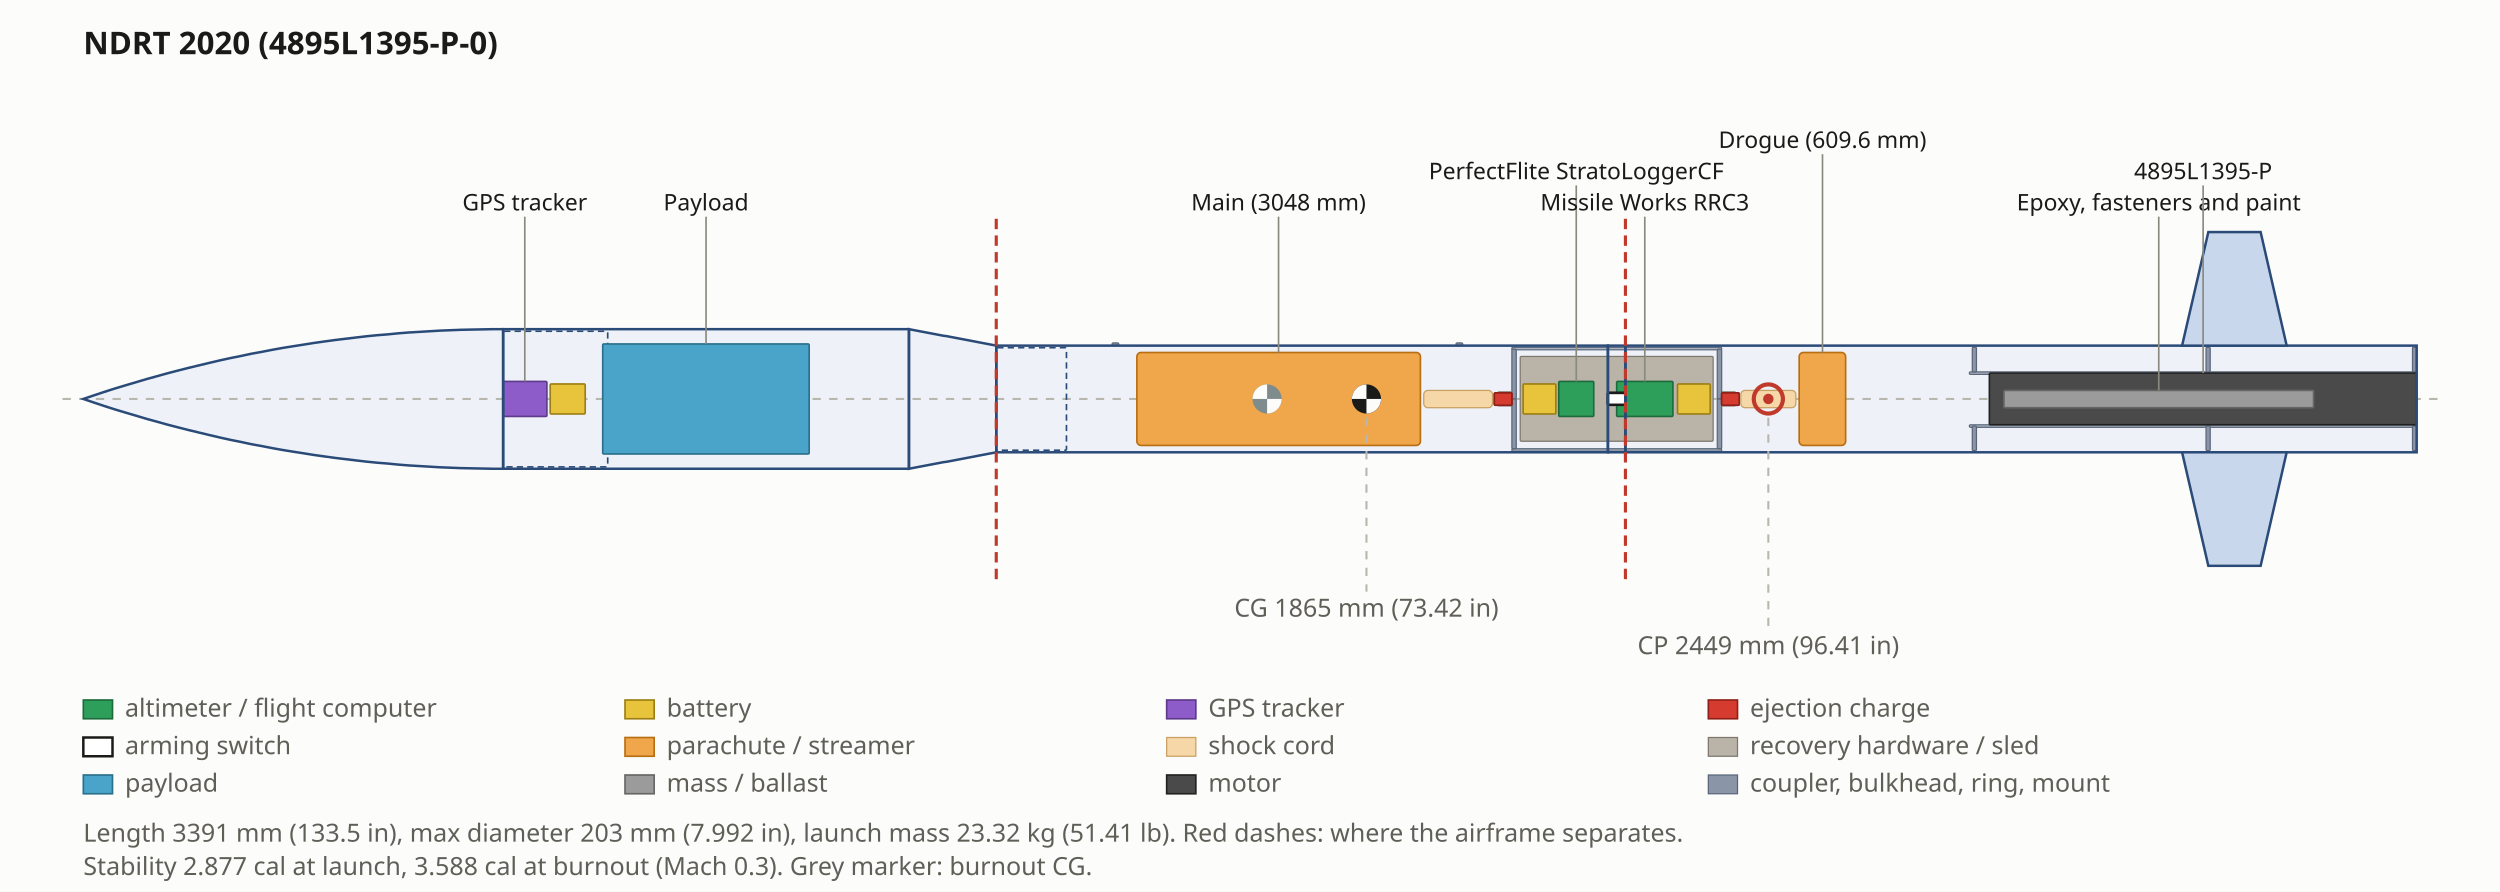
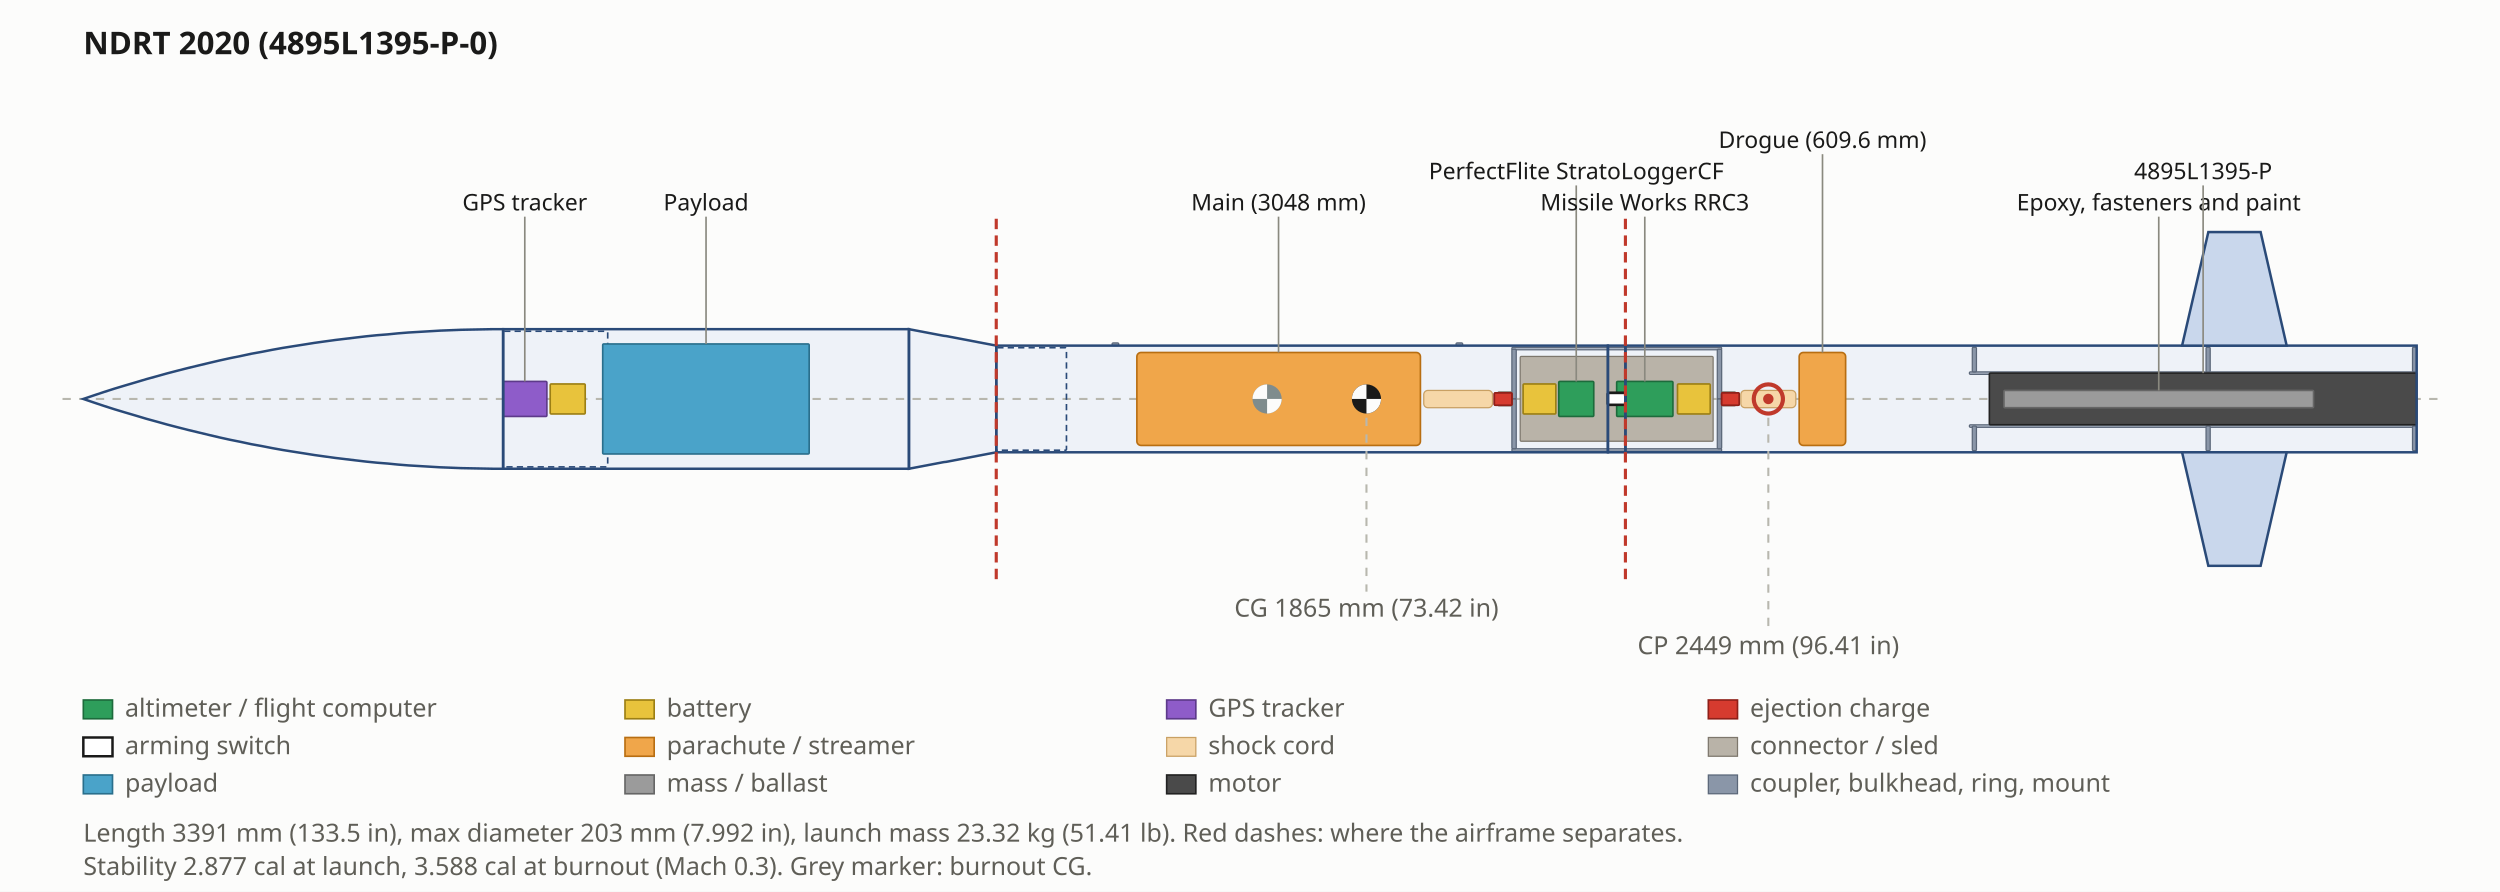
<svg xmlns="http://www.w3.org/2000/svg" viewBox="0 0 1200 428" width="1200" height="428" role="img" aria-label="NDRT 2020 (4895L1395-P-0)">
  <style>.bg{fill:#fcfcfb}.bodyfill{fill:#eef2f8;stroke:none}.body{fill:none;stroke:#2a4a78;stroke-width:1.2}.fin{fill:#c9d7ec;stroke:#2a4a78;stroke-width:1.2}.axis{stroke:#b8b7ae;stroke-width:1;stroke-dasharray:4 4}.t1{fill:#1a1a19;font:600 15px system-ui,sans-serif}.t2{fill:#5f5e57;font:12px system-ui,sans-serif}.t3{fill:#1a1a19;font:11px system-ui,sans-serif}.lead{stroke:#8a897f;stroke-width:.8}.sep{stroke:#c0392b;stroke-width:1.5;stroke-dasharray:5 3}.cg{fill:#1a1a19}.cp{fill:#c0392b}.cgb{fill:#7f8c8d}.struct{fill:#8a96a8;stroke:#5a6678;stroke-width:.6}.tube{fill:#aab4c3;stroke:#5a6678;stroke-width:.6}.shoulder{fill:none;stroke:#2a4a78;stroke-width:.8;stroke-dasharray:3 2}.chute{fill:#f0a64a;stroke:#b86e12;stroke-width:.8}.cord{fill:#f6d7a8;stroke:#c9a063;stroke-width:.6}.elec{fill:#2e9e5b;stroke:#1d6b3c;stroke-width:.8}.batt{fill:#e8c33c;stroke:#9c7f14;stroke-width:.8}.track{fill:#8e5cc9;stroke:#5d3a8a;stroke-width:.8}.charge{fill:#d63b2f;stroke:#8f2019;stroke-width:.8}.hw{fill:#b9b3a8;stroke:#7d776c;stroke-width:.6}.payload{fill:#4aa3c9;stroke:#2a6f8c;stroke-width:.8}.mass{fill:#9b9b9b;stroke:#666;stroke-width:.8}.switch{fill:#ffffff;stroke:#1a1a19;stroke-width:1.2}.motor{fill:#4a4a4a;stroke:#222;stroke-width:.8}@media (prefers-color-scheme: dark){.bg{fill:#1a1a19}.bodyfill{fill:#22324a}.body{stroke:#9db8e0}.fin{fill:#34496a;stroke:#9db8e0}.t1{fill:#fff}.t2{fill:#c3c2b7}.t3{fill:#eee}.cg{fill:#fff}.cgb{fill:#aab}.axis{stroke:#5f5e57}.lead{stroke:#77766c}.shoulder{stroke:#9db8e0}.motor{fill:#777;stroke:#bbb}}</style>
  <rect class="bg" width="1200" height="428" />
  <text class="t1" x="40" y="26">NDRT 2020 (4895L1395-P-0)</text>
  <polygon class="bodyfill" points="40.0,191.5 45.0,189.8 50.1,188.1 55.1,186.5 60.1,185.0 65.2,183.5 70.2,182.0 75.3,180.6 80.3,179.2 85.3,177.9 90.4,176.6 95.4,175.4 100.4,174.2 105.5,173.0 110.5,171.9 115.5,170.9 120.6,169.8 125.6,168.9 130.7,167.9 135.7,167.0 140.7,166.2 145.8,165.4 150.8,164.6 155.8,163.9 160.9,163.2 165.9,162.6 170.9,162.0 176.0,161.4 181.0,160.9 186.1,160.5 191.1,160.0 196.1,159.6 201.2,159.3 206.2,159.0 211.2,158.7 216.3,158.5 221.3,158.3 226.3,158.2 231.4,158.1 236.4,158.0 241.5,158.0 241.5,225.0 236.4,225.0 231.4,224.9 226.3,224.8 221.3,224.7 216.3,224.5 211.2,224.3 206.2,224.0 201.2,223.7 196.1,223.4 191.1,223.0 186.1,222.5 181.0,222.1 176.0,221.6 170.9,221.0 165.9,220.4 160.9,219.8 155.8,219.1 150.8,218.4 145.8,217.6 140.7,216.8 135.7,216.0 130.7,215.1 125.6,214.1 120.6,213.2 115.5,212.1 110.5,211.1 105.5,210.0 100.4,208.8 95.4,207.6 90.4,206.4 85.3,205.1 80.3,203.8 75.3,202.4 70.2,201.0 65.2,199.5 60.1,198.0 55.1,196.5 50.1,194.9 45.0,193.2 40.0,191.5" />
  <polygon class="bodyfill" points="241.5,158.0 246.3,158.0 251.2,158.0 256.1,158.0 260.9,158.0 265.8,158.0 270.7,158.0 275.5,158.0 280.4,158.0 285.3,158.0 290.2,158.0 295.0,158.0 299.9,158.0 304.8,158.0 309.6,158.0 314.5,158.0 319.4,158.0 324.3,158.0 329.1,158.0 334.0,158.0 338.9,158.0 343.7,158.0 348.6,158.0 353.5,158.0 358.4,158.0 363.2,158.0 368.1,158.0 373.0,158.0 377.8,158.0 382.7,158.0 387.6,158.0 392.5,158.0 397.3,158.0 402.2,158.0 407.1,158.0 411.9,158.0 416.8,158.0 421.7,158.0 426.6,158.0 431.4,158.0 436.3,158.0 436.3,225.0 431.4,225.0 426.6,225.0 421.7,225.0 416.8,225.0 411.9,225.0 407.1,225.0 402.2,225.0 397.3,225.0 392.5,225.0 387.6,225.0 382.7,225.0 377.8,225.0 373.0,225.0 368.1,225.0 363.2,225.0 358.4,225.0 353.5,225.0 348.6,225.0 343.7,225.0 338.9,225.0 334.0,225.0 329.1,225.0 324.3,225.0 319.4,225.0 314.5,225.0 309.6,225.0 304.8,225.0 299.9,225.0 295.0,225.0 290.2,225.0 285.3,225.0 280.4,225.0 275.5,225.0 270.7,225.0 265.8,225.0 260.9,225.0 256.1,225.0 251.2,225.0 246.3,225.0 241.5,225.0" />
  <polygon class="bodyfill" points="436.3,158.0 437.3,158.2 438.4,158.4 439.4,158.6 440.5,158.8 441.5,159.0 442.6,159.2 443.6,159.4 444.7,159.6 445.7,159.8 446.8,160.0 447.8,160.2 448.9,160.4 449.9,160.6 451.0,160.8 452.0,161.0 453.1,161.2 454.1,161.3 455.2,161.5 456.2,161.7 457.3,161.9 458.3,162.1 459.4,162.3 460.4,162.5 461.5,162.7 462.5,162.9 463.6,163.1 464.6,163.3 465.7,163.5 466.7,163.7 467.8,163.9 468.8,164.1 469.8,164.3 470.9,164.5 471.9,164.7 473.0,164.9 474.0,165.1 475.1,165.3 476.1,165.5 477.2,165.7 478.2,165.9 478.2,217.1 477.2,217.3 476.1,217.5 475.1,217.7 474.0,217.9 473.0,218.1 471.9,218.3 470.9,218.5 469.8,218.7 468.8,218.9 467.8,219.1 466.7,219.3 465.7,219.5 464.6,219.7 463.6,219.9 462.5,220.1 461.5,220.3 460.4,220.5 459.4,220.7 458.3,220.9 457.3,221.1 456.2,221.3 455.2,221.5 454.1,221.7 453.1,221.8 452.0,222.0 451.0,222.2 449.9,222.4 448.9,222.6 447.8,222.8 446.8,223.0 445.7,223.2 444.7,223.4 443.6,223.6 442.6,223.8 441.5,224.0 440.5,224.2 439.4,224.4 438.4,224.6 437.3,224.8 436.3,225.0" />
  <polygon class="bodyfill" points="478.2,165.9 485.6,165.9 492.9,165.9 500.3,165.9 507.6,165.9 514.9,165.9 522.3,165.9 529.6,165.9 537.0,165.9 544.3,165.9 551.6,165.9 559.0,165.9 566.3,165.9 573.7,165.9 581.0,165.9 588.3,165.9 595.7,165.9 603.0,165.9 610.4,165.9 617.7,165.9 625.0,165.9 632.4,165.9 639.7,165.9 647.1,165.9 654.4,165.9 661.7,165.9 669.1,165.9 676.4,165.9 683.8,165.9 691.1,165.9 698.4,165.9 705.8,165.9 713.1,165.9 720.4,165.9 727.8,165.9 735.1,165.9 742.5,165.9 749.8,165.9 757.1,165.9 764.5,165.9 771.8,165.9 771.8,217.1 764.5,217.1 757.1,217.1 749.8,217.1 742.5,217.1 735.1,217.1 727.8,217.1 720.4,217.1 713.1,217.1 705.8,217.1 698.4,217.1 691.1,217.1 683.8,217.1 676.4,217.1 669.1,217.1 661.7,217.1 654.4,217.1 647.1,217.1 639.7,217.1 632.4,217.1 625.0,217.1 617.7,217.1 610.4,217.1 603.0,217.1 595.7,217.1 588.3,217.1 581.0,217.1 573.7,217.1 566.3,217.1 559.0,217.1 551.6,217.1 544.3,217.1 537.0,217.1 529.6,217.1 522.3,217.1 514.9,217.1 507.6,217.1 500.3,217.1 492.9,217.1 485.6,217.1 478.2,217.1" />
  <polygon class="bodyfill" points="771.8,165.9 772.0,165.9 772.2,165.9 772.5,165.9 772.7,165.9 772.9,165.9 773.1,165.9 773.3,165.9 773.5,165.9 773.7,165.9 773.9,165.9 774.1,165.9 774.3,165.9 774.6,165.9 774.8,165.9 775.0,165.9 775.2,165.9 775.4,165.9 775.6,165.9 775.8,165.9 776.0,165.9 776.2,165.9 776.4,165.9 776.7,165.9 776.9,165.9 777.1,165.9 777.3,165.9 777.5,165.9 777.7,165.9 777.9,165.9 778.1,165.9 778.3,165.9 778.5,165.9 778.7,165.9 779.0,165.9 779.2,165.9 779.4,165.9 779.6,165.9 779.8,165.9 780.0,165.9 780.2,165.9 780.2,217.1 780.0,217.1 779.8,217.1 779.6,217.1 779.4,217.1 779.2,217.1 779.0,217.1 778.7,217.1 778.5,217.1 778.3,217.1 778.1,217.1 777.9,217.1 777.7,217.1 777.5,217.1 777.3,217.1 777.1,217.1 776.9,217.1 776.7,217.1 776.4,217.1 776.2,217.1 776.0,217.1 775.8,217.1 775.6,217.1 775.4,217.1 775.2,217.1 775.0,217.1 774.8,217.1 774.6,217.1 774.3,217.1 774.1,217.1 773.9,217.1 773.7,217.1 773.5,217.1 773.3,217.1 773.1,217.1 772.9,217.1 772.7,217.1 772.5,217.1 772.2,217.1 772.0,217.1 771.8,217.1" />
  <polygon class="bodyfill" points="780.2,165.9 789.7,165.9 799.2,165.9 808.7,165.9 818.2,165.9 827.7,165.9 837.2,165.9 846.7,165.9 856.2,165.9 865.7,165.9 875.2,165.9 884.7,165.9 894.2,165.9 903.6,165.9 913.1,165.9 922.6,165.9 932.1,165.9 941.6,165.9 951.1,165.9 960.6,165.9 970.1,165.9 979.6,165.9 989.1,165.9 998.6,165.9 1008.1,165.9 1017.6,165.9 1027.1,165.9 1036.6,165.9 1046.1,165.9 1055.6,165.9 1065.1,165.9 1074.5,165.9 1084.0,165.9 1093.5,165.9 1103.0,165.9 1112.5,165.9 1122.0,165.9 1131.5,165.9 1141.0,165.9 1150.5,165.9 1160.0,165.9 1160.0,217.1 1150.5,217.1 1141.0,217.1 1131.5,217.1 1122.0,217.1 1112.5,217.1 1103.0,217.1 1093.5,217.1 1084.0,217.1 1074.5,217.1 1065.1,217.1 1055.6,217.1 1046.1,217.1 1036.6,217.1 1027.1,217.1 1017.6,217.1 1008.1,217.1 998.6,217.1 989.1,217.1 979.6,217.1 970.1,217.1 960.6,217.1 951.1,217.1 941.6,217.1 932.1,217.1 922.6,217.1 913.1,217.1 903.6,217.1 894.2,217.1 884.7,217.1 875.2,217.1 865.7,217.1 856.2,217.1 846.7,217.1 837.2,217.1 827.7,217.1 818.2,217.1 808.7,217.1 799.2,217.1 789.7,217.1 780.2,217.1" />
  <line class="axis" x1="30" x2="1170" y1="191.5" y2="191.5" />
  <rect class="tube" x="725.7" y="166.7" width="100.7" height="1.2" rx="0.5" />
  <rect class="tube" x="725.7" y="215.4" width="100.7" height="1.2" rx="0.5" />
  <rect class="tube" x="945.3" y="178.5" width="214.7" height="1.2" rx="0.5" />
  <rect class="tube" x="945.3" y="203.9" width="214.7" height="1.2" rx="0.5" />
  <rect class="struct" x="533.8" y="164.6" width="3.2" height="1.3" rx="0.5" />
  <rect class="struct" x="698.9" y="164.6" width="3.2" height="1.3" rx="0.5" />
  <rect class="struct" x="725.7" y="167.6" width="2.1" height="23.9" rx="0.5" />
  <rect class="struct" x="725.7" y="191.5" width="2.1" height="23.9" rx="0.5" />
  <rect class="struct" x="824.3" y="167.6" width="2.1" height="23.9" rx="0.5" />
  <rect class="struct" x="824.3" y="191.5" width="2.1" height="23.9" rx="0.5" />
  <rect class="struct" x="1158.0" y="166.7" width="2.0" height="11.8" rx="0.5" />
  <rect class="struct" x="1158.0" y="204.5" width="2.0" height="11.8" rx="0.5" />
  <rect class="struct" x="1058.9" y="166.7" width="2.0" height="11.8" rx="0.5" />
  <rect class="struct" x="1058.9" y="204.5" width="2.0" height="11.8" rx="0.5" />
  <rect class="struct" x="946.7" y="166.7" width="2.0" height="11.8" rx="0.5" />
  <rect class="struct" x="946.7" y="204.5" width="2.0" height="11.8" rx="0.5" />
  <rect class="shoulder" x="241.5" y="159.0" width="50.2" height="65.1" rx="0.5" />
  <rect class="shoulder" x="478.2" y="166.9" width="33.7" height="49.2" rx="0.5" />
  <rect class="hw" x="729.7" y="171.1" width="92.6" height="40.7" rx="0.5" />
  <rect class="hw" x="719.0" y="188.1" width="6.7" height="6.7" rx="0.5" />
  <rect class="hw" x="826.4" y="188.1" width="6.7" height="6.7" rx="0.5" />
  <rect class="cord" x="683.4" y="187.4" width="33.0" height="8.3" rx="2" />
  <rect class="cord" x="835.6" y="187.4" width="26.4" height="8.3" rx="2" />
  <rect class="chute" x="545.7" y="169.2" width="136.1" height="44.6" rx="2" />
  <rect class="chute" x="863.6" y="169.2" width="22.3" height="44.6" rx="2" />
  <rect class="motor" x="954.9" y="179.1" width="205.1" height="24.8" rx="0.5" />
  <rect class="mass" x="961.9" y="187.4" width="148.6" height="8.3" rx="0.5" />
  <rect class="payload" x="289.3" y="165.1" width="99.1" height="52.8" rx="0.5" />
  <rect class="batt" x="264.1" y="184.3" width="16.8" height="14.4" rx="0.5" />
  <rect class="batt" x="731.1" y="184.3" width="15.7" height="14.4" rx="0.5" />
  <rect class="batt" x="805.2" y="184.3" width="15.7" height="14.4" rx="0.5" />
  <rect class="elec" x="748.2" y="183.1" width="16.8" height="16.8" rx="0.5" />
  <rect class="elec" x="776.0" y="183.1" width="27.0" height="16.8" rx="0.5" />
  <rect class="track" x="241.5" y="183.1" width="21.0" height="16.8" rx="0.5" />
  <rect class="charge" x="717.3" y="188.6" width="8.4" height="5.9" rx="0.5" />
  <rect class="charge" x="717.3" y="188.6" width="8.4" height="5.9" rx="0.5" />
  <rect class="charge" x="826.4" y="188.6" width="8.4" height="5.9" rx="0.5" />
  <rect class="charge" x="826.4" y="188.6" width="8.4" height="5.9" rx="0.5" />
  <rect class="switch" x="771.8" y="188.6" width="8.4" height="5.7" rx="0.5" />
  <rect class="switch" x="771.8" y="188.6" width="8.4" height="5.7" rx="0.5" />
  <polygon class="body" points="40.0,191.5 45.0,189.8 50.1,188.1 55.1,186.5 60.1,185.0 65.2,183.5 70.2,182.0 75.3,180.6 80.3,179.2 85.3,177.9 90.4,176.6 95.4,175.4 100.4,174.2 105.5,173.0 110.5,171.9 115.5,170.9 120.6,169.8 125.6,168.9 130.7,167.9 135.7,167.0 140.7,166.2 145.8,165.4 150.8,164.6 155.8,163.9 160.9,163.2 165.9,162.6 170.9,162.0 176.0,161.4 181.0,160.9 186.1,160.5 191.1,160.0 196.1,159.6 201.2,159.3 206.2,159.0 211.2,158.7 216.3,158.5 221.3,158.3 226.3,158.2 231.4,158.1 236.4,158.0 241.5,158.0 241.5,225.0 236.4,225.0 231.4,224.9 226.3,224.8 221.3,224.7 216.3,224.5 211.2,224.3 206.2,224.0 201.2,223.7 196.1,223.4 191.1,223.0 186.1,222.5 181.0,222.1 176.0,221.6 170.9,221.0 165.9,220.4 160.9,219.8 155.8,219.1 150.8,218.4 145.8,217.6 140.7,216.8 135.7,216.0 130.7,215.1 125.6,214.1 120.6,213.2 115.5,212.1 110.5,211.1 105.5,210.0 100.4,208.8 95.4,207.6 90.4,206.4 85.3,205.1 80.3,203.8 75.3,202.4 70.2,201.0 65.2,199.5 60.1,198.0 55.1,196.5 50.1,194.9 45.0,193.2 40.0,191.5" />
  <polygon class="body" points="241.5,158.0 246.3,158.0 251.2,158.0 256.1,158.0 260.9,158.0 265.8,158.0 270.7,158.0 275.5,158.0 280.4,158.0 285.3,158.0 290.2,158.0 295.0,158.0 299.9,158.0 304.8,158.0 309.6,158.0 314.5,158.0 319.4,158.0 324.3,158.0 329.1,158.0 334.0,158.0 338.9,158.0 343.7,158.0 348.6,158.0 353.5,158.0 358.4,158.0 363.2,158.0 368.1,158.0 373.0,158.0 377.8,158.0 382.7,158.0 387.6,158.0 392.5,158.0 397.3,158.0 402.2,158.0 407.1,158.0 411.9,158.0 416.8,158.0 421.7,158.0 426.6,158.0 431.4,158.0 436.3,158.0 436.3,225.0 431.4,225.0 426.6,225.0 421.7,225.0 416.8,225.0 411.9,225.0 407.1,225.0 402.2,225.0 397.3,225.0 392.5,225.0 387.6,225.0 382.7,225.0 377.8,225.0 373.0,225.0 368.1,225.0 363.2,225.0 358.4,225.0 353.5,225.0 348.6,225.0 343.7,225.0 338.9,225.0 334.0,225.0 329.1,225.0 324.3,225.0 319.4,225.0 314.5,225.0 309.6,225.0 304.8,225.0 299.9,225.0 295.0,225.0 290.2,225.0 285.3,225.0 280.4,225.0 275.5,225.0 270.7,225.0 265.8,225.0 260.9,225.0 256.1,225.0 251.2,225.0 246.3,225.0 241.5,225.0" />
  <polygon class="body" points="436.3,158.0 437.3,158.2 438.4,158.4 439.4,158.6 440.5,158.8 441.5,159.0 442.6,159.2 443.6,159.4 444.7,159.6 445.7,159.8 446.8,160.0 447.8,160.2 448.9,160.4 449.9,160.6 451.0,160.8 452.0,161.0 453.1,161.2 454.1,161.3 455.2,161.5 456.2,161.7 457.3,161.9 458.3,162.1 459.4,162.3 460.4,162.5 461.5,162.7 462.5,162.9 463.6,163.1 464.6,163.3 465.7,163.5 466.7,163.7 467.8,163.9 468.8,164.1 469.8,164.3 470.9,164.5 471.9,164.7 473.0,164.9 474.0,165.1 475.1,165.3 476.1,165.5 477.2,165.7 478.2,165.9 478.2,217.1 477.2,217.3 476.1,217.5 475.1,217.7 474.0,217.9 473.0,218.1 471.9,218.3 470.9,218.5 469.8,218.7 468.8,218.9 467.8,219.1 466.7,219.3 465.7,219.5 464.6,219.7 463.6,219.9 462.5,220.1 461.5,220.3 460.4,220.5 459.4,220.7 458.3,220.9 457.3,221.1 456.2,221.3 455.2,221.5 454.1,221.7 453.1,221.8 452.0,222.0 451.0,222.2 449.9,222.4 448.9,222.6 447.8,222.8 446.8,223.0 445.7,223.2 444.7,223.4 443.6,223.6 442.6,223.8 441.5,224.0 440.5,224.2 439.4,224.4 438.4,224.6 437.3,224.8 436.3,225.0" />
  <polygon class="body" points="478.2,165.9 485.6,165.9 492.9,165.9 500.3,165.9 507.6,165.9 514.9,165.9 522.3,165.9 529.6,165.9 537.0,165.9 544.3,165.9 551.6,165.9 559.0,165.9 566.3,165.9 573.7,165.9 581.0,165.9 588.3,165.9 595.7,165.9 603.0,165.9 610.4,165.9 617.7,165.9 625.0,165.9 632.4,165.9 639.7,165.9 647.1,165.9 654.4,165.9 661.7,165.9 669.1,165.9 676.4,165.9 683.8,165.9 691.1,165.9 698.4,165.9 705.8,165.9 713.1,165.9 720.4,165.9 727.8,165.9 735.1,165.9 742.5,165.9 749.8,165.9 757.1,165.9 764.5,165.9 771.8,165.9 771.8,217.1 764.5,217.1 757.1,217.1 749.8,217.1 742.5,217.1 735.1,217.1 727.8,217.1 720.4,217.1 713.1,217.1 705.8,217.1 698.4,217.1 691.1,217.1 683.8,217.1 676.4,217.1 669.1,217.1 661.7,217.1 654.4,217.1 647.1,217.1 639.7,217.1 632.4,217.1 625.0,217.1 617.7,217.1 610.4,217.1 603.0,217.1 595.7,217.1 588.3,217.1 581.0,217.1 573.7,217.1 566.3,217.1 559.0,217.1 551.6,217.1 544.3,217.1 537.0,217.1 529.6,217.1 522.3,217.1 514.9,217.1 507.6,217.1 500.3,217.1 492.9,217.1 485.6,217.1 478.2,217.1" />
  <polygon class="body" points="771.8,165.9 772.0,165.9 772.2,165.9 772.5,165.9 772.7,165.9 772.9,165.9 773.1,165.9 773.3,165.9 773.5,165.9 773.7,165.9 773.9,165.9 774.1,165.9 774.3,165.9 774.6,165.9 774.8,165.9 775.0,165.9 775.2,165.9 775.4,165.9 775.6,165.9 775.8,165.9 776.0,165.9 776.2,165.9 776.4,165.9 776.7,165.9 776.9,165.9 777.1,165.9 777.3,165.9 777.5,165.9 777.7,165.9 777.9,165.9 778.1,165.9 778.3,165.9 778.5,165.9 778.7,165.9 779.0,165.9 779.2,165.9 779.4,165.9 779.6,165.9 779.8,165.9 780.0,165.9 780.2,165.9 780.2,217.1 780.0,217.1 779.8,217.1 779.6,217.1 779.4,217.1 779.2,217.1 779.0,217.1 778.7,217.1 778.5,217.1 778.3,217.1 778.1,217.1 777.9,217.1 777.7,217.1 777.5,217.1 777.3,217.1 777.1,217.1 776.9,217.1 776.7,217.1 776.4,217.1 776.2,217.1 776.0,217.1 775.8,217.1 775.6,217.1 775.4,217.1 775.2,217.1 775.0,217.1 774.8,217.1 774.6,217.1 774.3,217.1 774.1,217.1 773.9,217.1 773.7,217.1 773.5,217.1 773.3,217.1 773.1,217.1 772.9,217.1 772.7,217.1 772.5,217.1 772.2,217.1 772.0,217.1 771.8,217.1" />
  <polygon class="body" points="780.2,165.9 789.7,165.9 799.2,165.9 808.7,165.9 818.2,165.9 827.7,165.9 837.2,165.9 846.7,165.9 856.2,165.9 865.7,165.9 875.2,165.9 884.7,165.9 894.2,165.9 903.6,165.9 913.1,165.9 922.6,165.9 932.1,165.9 941.6,165.9 951.1,165.9 960.6,165.9 970.1,165.9 979.6,165.9 989.1,165.9 998.6,165.9 1008.1,165.9 1017.6,165.9 1027.1,165.9 1036.6,165.9 1046.1,165.9 1055.6,165.9 1065.1,165.9 1074.5,165.9 1084.0,165.9 1093.5,165.9 1103.0,165.9 1112.5,165.9 1122.0,165.9 1131.5,165.9 1141.0,165.9 1150.5,165.9 1160.0,165.9 1160.0,217.1 1150.5,217.1 1141.0,217.1 1131.5,217.1 1122.0,217.1 1112.5,217.1 1103.0,217.1 1093.5,217.1 1084.0,217.1 1074.5,217.1 1065.1,217.1 1055.6,217.1 1046.1,217.1 1036.6,217.1 1027.1,217.1 1017.6,217.1 1008.1,217.1 998.6,217.1 989.1,217.1 979.6,217.1 970.1,217.1 960.6,217.1 951.1,217.1 941.6,217.1 932.1,217.1 922.6,217.1 913.1,217.1 903.6,217.1 894.2,217.1 884.7,217.1 875.2,217.1 865.7,217.1 856.2,217.1 846.7,217.1 837.2,217.1 827.7,217.1 818.2,217.1 808.7,217.1 799.2,217.1 789.7,217.1 780.2,217.1" />
  <polygon class="fin" points="1047.4,165.9 1060.0,111.4 1085.1,111.4 1097.6,165.9" />
  <polygon class="fin" points="1047.4,217.1 1060.0,271.6 1085.1,271.6 1097.6,217.1" />
  <line class="sep" x1="478.2" x2="478.2" y1="105.0" y2="278.0" />
  <line class="sep" x1="780.2" x2="780.2" y1="105.0" y2="278.0" />
  <line class="lead" x1="251.9" x2="251.9" y1="104.0" y2="183.1" />
  <text class="t3" x="251.9" y="101.0" text-anchor="middle">GPS tracker</text>
  <line class="lead" x1="338.9" x2="338.9" y1="104.0" y2="165.1" />
  <text class="t3" x="338.9" y="101.0" text-anchor="middle">Payload</text>
  <line class="lead" x1="613.7" x2="613.7" y1="104.0" y2="169.2" />
  <text class="t3" x="613.7" y="101.0" text-anchor="middle">Main (3048 mm)</text>
  <line class="lead" x1="756.6" x2="756.6" y1="89.0" y2="183.1" />
  <text class="t3" x="756.6" y="86.0" text-anchor="middle">PerfectFlite StratoLoggerCF</text>
  <line class="lead" x1="789.5" x2="789.5" y1="104.0" y2="183.1" />
  <text class="t3" x="789.5" y="101.0" text-anchor="middle">Missile Works RRC3</text>
  <line class="lead" x1="874.8" x2="874.8" y1="74.0" y2="169.2" />
  <text class="t3" x="874.8" y="71.0" text-anchor="middle">Drogue (609.6 mm)</text>
  <line class="lead" x1="1036.2" x2="1036.2" y1="104.0" y2="187.4" />
  <text class="t3" x="1036.2" y="101.0" text-anchor="middle">Epoxy, fasteners and paint</text>
  <line class="lead" x1="1057.5" x2="1057.5" y1="89.0" y2="179.1" />
  <text class="t3" x="1057.5" y="86.0" text-anchor="middle">4895L1395-P</text>
  <circle class="cg" cx="655.9" cy="191.5" r="7" />
  <path d="M655.9 191.5 h7 a7 7 0 0 1 -7 7 z M655.9 191.5 h-7 a7 7 0 0 1 7 -7 z" fill="#fcfcfb" />
  <line class="axis" x1="655.9" x2="655.9" y1="200.5" y2="284.0" />
  <text class="t2" x="655.9" y="296.0" text-anchor="middle">CG 1865 mm (73.42 in)</text>
  <circle class="cgb" cx="608.2" cy="191.5" r="7" />
  <path d="M608.2 191.5 h7 a7 7 0 0 1 -7 7 z M608.2 191.5 h-7 a7 7 0 0 1 7 -7 z" fill="#fcfcfb" />
  <circle cx="848.8" cy="191.5" r="7" fill="none" stroke="#c0392b" stroke-width="2" />
  <circle class="cp" cx="848.8" cy="191.5" r="2.5" />
  <line class="axis" x1="848.8" x2="848.8" y1="200.5" y2="302.0" />
  <text class="t2" x="848.8" y="314.0" text-anchor="middle">CP 2449 mm (96.41 in)</text>
  <rect class="elec" x="40" y="336" width="14" height="9" />
  <text class="t2" x="60" y="344">altimeter / flight computer</text>
  <rect class="batt" x="300" y="336" width="14" height="9" />
  <text class="t2" x="320" y="344">battery</text>
  <rect class="track" x="560" y="336" width="14" height="9" />
  <text class="t2" x="580" y="344">GPS tracker</text>
  <rect class="charge" x="820" y="336" width="14" height="9" />
  <text class="t2" x="840" y="344">ejection charge</text>
  <rect class="switch" x="40" y="354" width="14" height="9" />
  <text class="t2" x="60" y="362">arming switch</text>
  <rect class="chute" x="300" y="354" width="14" height="9" />
  <text class="t2" x="320" y="362">parachute / streamer</text>
  <rect class="cord" x="560" y="354" width="14" height="9" />
  <text class="t2" x="580" y="362">shock cord</text>
  <rect class="hw" x="820" y="354" width="14" height="9" />
-   <text class="t2" x="840" y="362">recovery hardware / sled</text>
+   <text class="t2" x="840" y="362">connector / sled</text>
  <rect class="payload" x="40" y="372" width="14" height="9" />
  <text class="t2" x="60" y="380">payload</text>
  <rect class="mass" x="300" y="372" width="14" height="9" />
  <text class="t2" x="320" y="380">mass / ballast</text>
  <rect class="motor" x="560" y="372" width="14" height="9" />
  <text class="t2" x="580" y="380">motor</text>
  <rect class="struct" x="820" y="372" width="14" height="9" />
  <text class="t2" x="840" y="380">coupler, bulkhead, ring, mount</text>
  <text class="t2" x="40" y="404">Length 3391 mm (133.5 in), max diameter 203 mm (7.992 in), launch mass 23.32 kg (51.41 lb). Red dashes: where the airframe separates.</text>
  <text class="t2" x="40" y="420">Stability 2.877 cal at launch, 3.588 cal at burnout (Mach 0.3). Grey marker: burnout CG.</text>
</svg>
